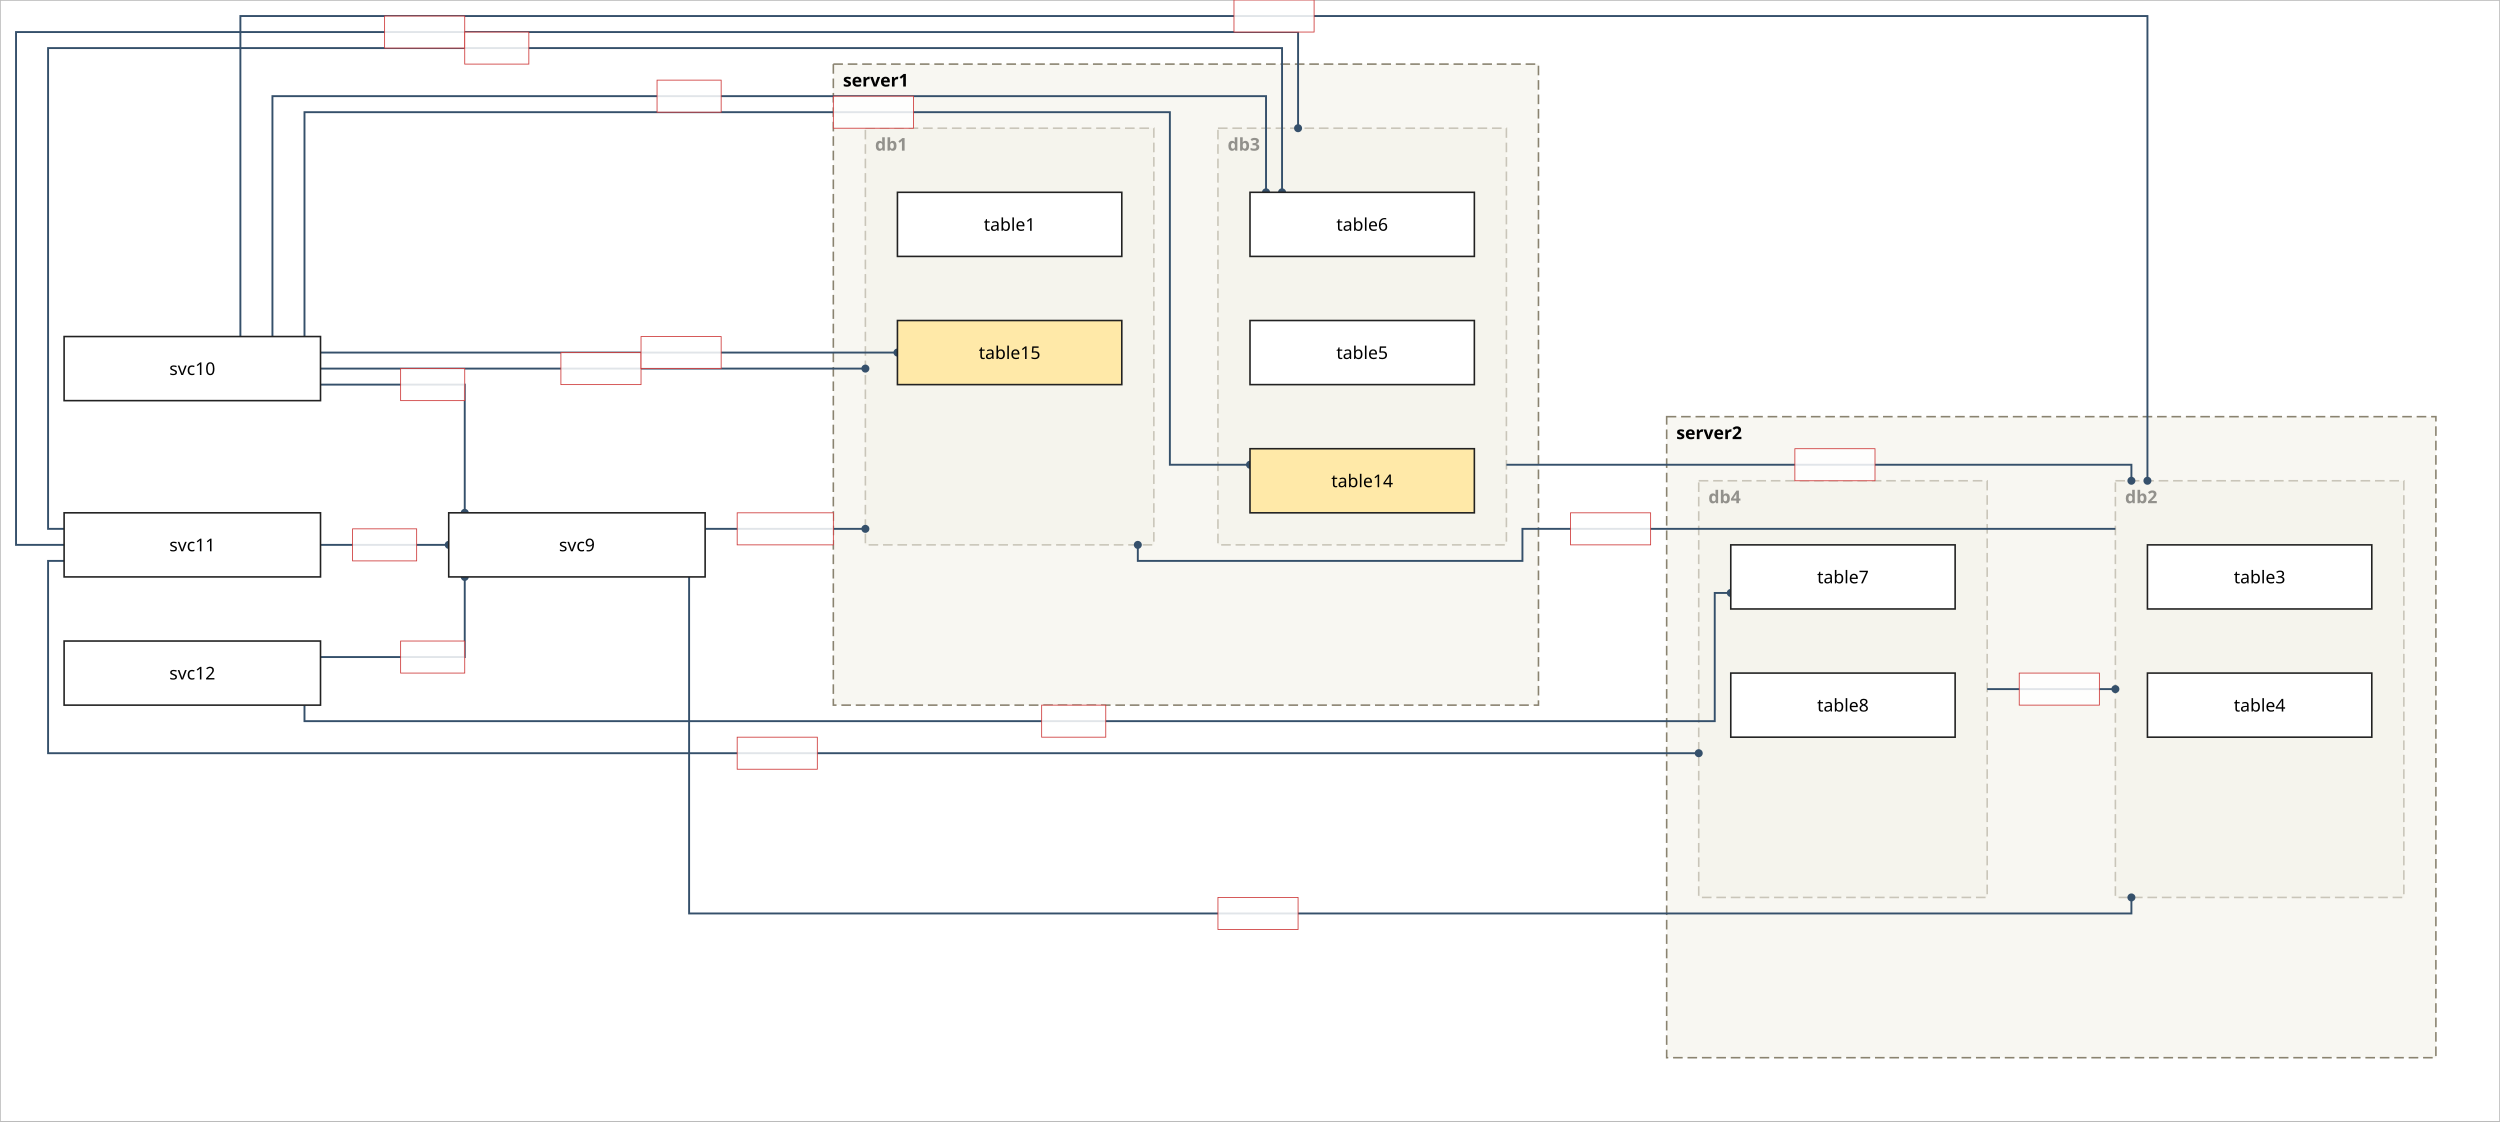
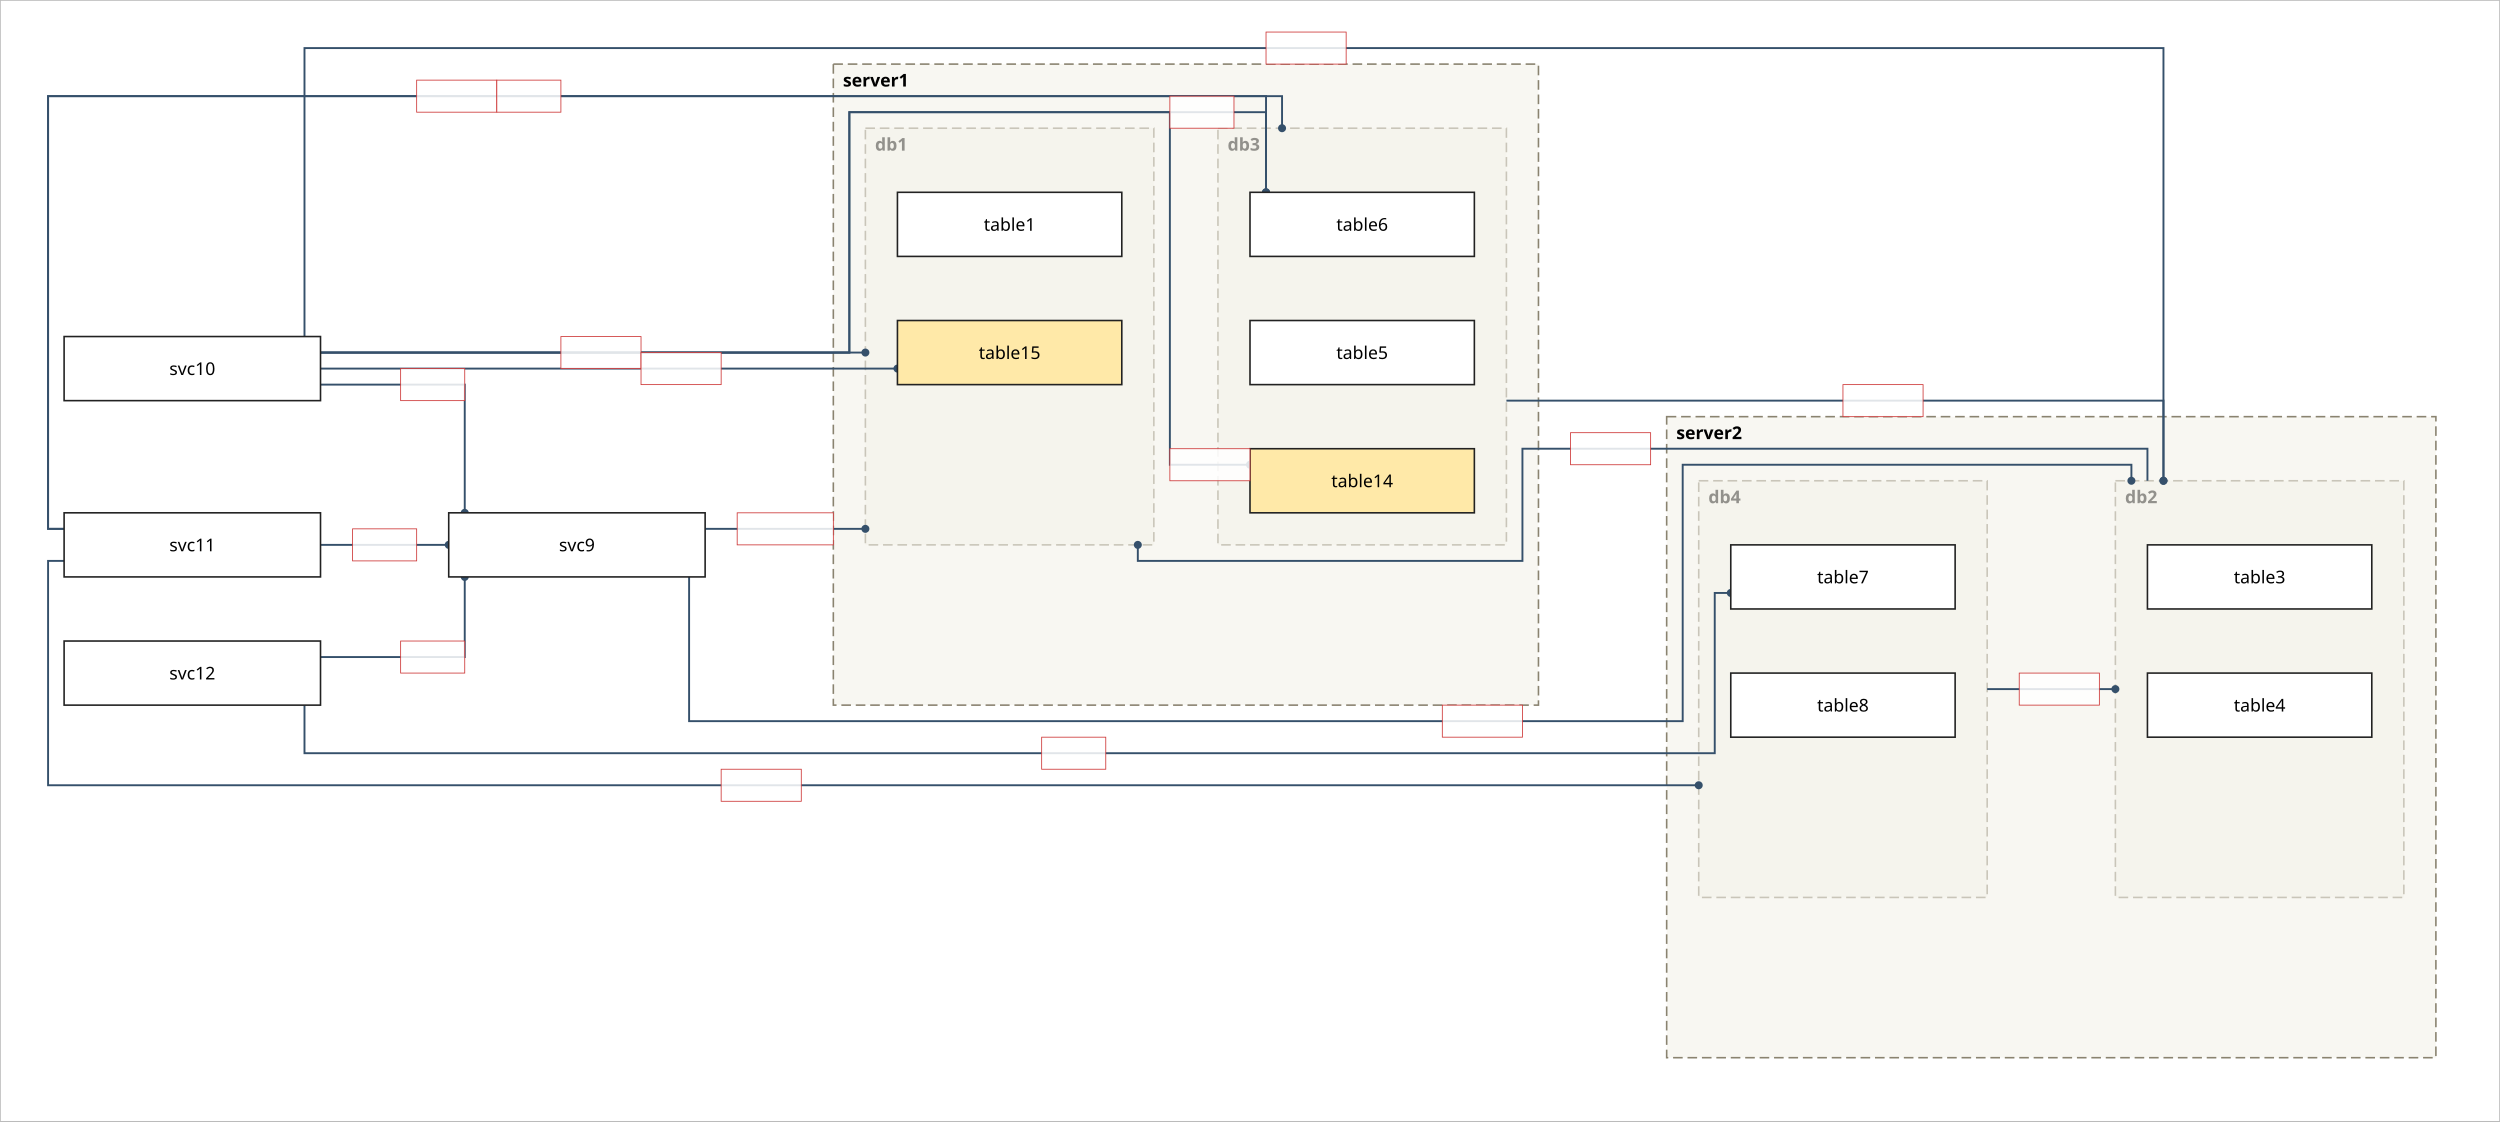
<svg xmlns="http://www.w3.org/2000/svg" width="1560" height="700" viewBox="0 0 1560 700" font-family="sans-serif" font-size="11">
  <rect width="100%" height="100%" fill="#fff" stroke="#bbb" />
  <rect x="540" y="80" width="180" height="260" fill="#f3f1ea" fill-opacity="0.6" stroke="#8a8370" stroke-dasharray="6 3" />
  <text x="546" y="94" font-weight="bold">db1</text>
  <rect x="1320" y="300" width="180" height="260" fill="#f3f1ea" fill-opacity="0.6" stroke="#8a8370" stroke-dasharray="6 3" />
  <text x="1326" y="314" font-weight="bold">db2</text>
  <rect x="760" y="80" width="180" height="260" fill="#f3f1ea" fill-opacity="0.6" stroke="#8a8370" stroke-dasharray="6 3" />
  <text x="766" y="94" font-weight="bold">db3</text>
  <rect x="1060" y="300" width="180" height="260" fill="#f3f1ea" fill-opacity="0.6" stroke="#8a8370" stroke-dasharray="6 3" />
  <text x="1066" y="314" font-weight="bold">db4</text>
  <rect x="520" y="40" width="440" height="400" fill="#f3f1ea" fill-opacity="0.6" stroke="#8a8370" stroke-dasharray="6 3" />
  <text x="526" y="54" font-weight="bold">server1</text>
  <rect x="1040" y="260" width="480" height="400" fill="#f3f1ea" fill-opacity="0.6" stroke="#8a8370" stroke-dasharray="6 3" />
  <text x="1046" y="274" font-weight="bold">server2</text>
-   <polyline points="1320,330 950,330 950,350 710,350 710,340" fill="none" stroke="#35506b" stroke-width="1.2" />
+   <polyline points="1340,300 1340,280 950,280 950,350 710,350 710,340" fill="none" stroke="#35506b" stroke-width="1.2" />
  <circle cx="710" cy="340" r="2.5" fill="#35506b" />
-   <polyline points="940,290 1330,290 1330,300" fill="none" stroke="#35506b" stroke-width="1.2" />
-   <circle cx="1330" cy="300" r="2.5" fill="#35506b" />
+   <polyline points="940,250 1350,250 1350,300" fill="none" stroke="#35506b" stroke-width="1.2" />
+   <circle cx="1350" cy="300" r="2.5" fill="#35506b" />
  <polyline points="1240,430 1320,430" fill="none" stroke="#35506b" stroke-width="1.2" />
  <circle cx="1320" cy="430" r="2.5" fill="#35506b" />
-   <polyline points="200,230 540,230" fill="none" stroke="#35506b" stroke-width="1.2" />
-   <circle cx="540" cy="230" r="2.5" fill="#35506b" />
-   <polyline points="200,220 560,220" fill="none" stroke="#35506b" stroke-width="1.2" />
-   <circle cx="560" cy="220" r="2.5" fill="#35506b" />
-   <polyline points="150,210 150,10 1340,10 1340,300" fill="none" stroke="#35506b" stroke-width="1.2" />
-   <circle cx="1340" cy="300" r="2.5" fill="#35506b" />
-   <polyline points="190,210 190,70 730,70 730,290 780,290" fill="none" stroke="#35506b" stroke-width="1.2" />
+   <polyline points="200,220 540,220" fill="none" stroke="#35506b" stroke-width="1.2" />
+   <circle cx="540" cy="220" r="2.5" fill="#35506b" />
+   <polyline points="200,230 560,230" fill="none" stroke="#35506b" stroke-width="1.2" />
+   <circle cx="560" cy="230" r="2.5" fill="#35506b" />
+   <polyline points="190,210 190,30 1350,30 1350,300" fill="none" stroke="#35506b" stroke-width="1.2" />
+   <circle cx="1350" cy="300" r="2.5" fill="#35506b" />
+   <polyline points="200,220 530,220 530,70 730,70 730,290 780,290" fill="none" stroke="#35506b" stroke-width="1.2" />
  <circle cx="780" cy="290" r="2.5" fill="#35506b" />
-   <polyline points="170,210 170,60 790,60 790,120" fill="none" stroke="#35506b" stroke-width="1.2" />
+   <polyline points="200,220 530,220 530,70 790,70 790,120" fill="none" stroke="#35506b" stroke-width="1.2" />
  <circle cx="790" cy="120" r="2.5" fill="#35506b" />
  <polyline points="200,240 290,240 290,320" fill="none" stroke="#35506b" stroke-width="1.2" />
  <circle cx="290" cy="320" r="2.5" fill="#35506b" />
-   <polyline points="40,340 10,340 10,20 810,20 810,80" fill="none" stroke="#35506b" stroke-width="1.2" />
-   <circle cx="810" cy="80" r="2.5" fill="#35506b" />
-   <polyline points="40,330 30,330 30,30 800,30 800,120" fill="none" stroke="#35506b" stroke-width="1.2" />
-   <circle cx="800" cy="120" r="2.5" fill="#35506b" />
-   <polyline points="40,350 30,350 30,470 1060,470" fill="none" stroke="#35506b" stroke-width="1.2" />
-   <circle cx="1060" cy="470" r="2.5" fill="#35506b" />
+   <polyline points="40,330 30,330 30,60 800,60 800,80" fill="none" stroke="#35506b" stroke-width="1.2" />
+   <circle cx="800" cy="80" r="2.5" fill="#35506b" />
+   <polyline points="40,330 30,330 30,60 790,60 790,120" fill="none" stroke="#35506b" stroke-width="1.2" />
+   <circle cx="790" cy="120" r="2.5" fill="#35506b" />
+   <polyline points="40,350 30,350 30,490 1060,490" fill="none" stroke="#35506b" stroke-width="1.2" />
+   <circle cx="1060" cy="490" r="2.5" fill="#35506b" />
  <polyline points="200,340 280,340" fill="none" stroke="#35506b" stroke-width="1.2" />
  <circle cx="280" cy="340" r="2.5" fill="#35506b" />
-   <polyline points="190,440 190,450 1070,450 1070,370 1080,370" fill="none" stroke="#35506b" stroke-width="1.2" />
+   <polyline points="190,440 190,470 1070,470 1070,370 1080,370" fill="none" stroke="#35506b" stroke-width="1.2" />
  <circle cx="1080" cy="370" r="2.5" fill="#35506b" />
  <polyline points="200,410 290,410 290,360" fill="none" stroke="#35506b" stroke-width="1.2" />
  <circle cx="290" cy="360" r="2.5" fill="#35506b" />
  <polyline points="440,330 540,330" fill="none" stroke="#35506b" stroke-width="1.2" />
  <circle cx="540" cy="330" r="2.5" fill="#35506b" />
-   <polyline points="430,360 430,570 1330,570 1330,560" fill="none" stroke="#35506b" stroke-width="1.2" />
-   <circle cx="1330" cy="560" r="2.5" fill="#35506b" />
+   <polyline points="430,360 430,450 1050,450 1050,290 1330,290 1330,300" fill="none" stroke="#35506b" stroke-width="1.2" />
+   <circle cx="1330" cy="300" r="2.5" fill="#35506b" />
  <rect x="560" y="120" width="140" height="40" fill="#fff" stroke="#222" />
  <text x="630" y="144" text-anchor="middle">table1</text>
  <rect x="560" y="200" width="140" height="40" fill="#ffe9a8" stroke="#222" />
  <text x="630" y="224" text-anchor="middle">table15</text>
  <rect x="1340" y="340" width="140" height="40" fill="#fff" stroke="#222" />
  <text x="1410" y="364" text-anchor="middle">table3</text>
  <rect x="1340" y="420" width="140" height="40" fill="#fff" stroke="#222" />
  <text x="1410" y="444" text-anchor="middle">table4</text>
  <rect x="780" y="280" width="140" height="40" fill="#ffe9a8" stroke="#222" />
  <text x="850" y="304" text-anchor="middle">table14</text>
  <rect x="780" y="200" width="140" height="40" fill="#fff" stroke="#222" />
  <text x="850" y="224" text-anchor="middle">table5</text>
  <rect x="780" y="120" width="140" height="40" fill="#fff" stroke="#222" />
  <text x="850" y="144" text-anchor="middle">table6</text>
  <rect x="1080" y="340" width="140" height="40" fill="#fff" stroke="#222" />
  <text x="1150" y="364" text-anchor="middle">table7</text>
  <rect x="1080" y="420" width="140" height="40" fill="#fff" stroke="#222" />
  <text x="1150" y="444" text-anchor="middle">table8</text>
  <rect x="40" y="210" width="160" height="40" fill="#fff" stroke="#222" />
  <text x="120" y="234" text-anchor="middle">svc10</text>
  <rect x="40" y="320" width="160" height="40" fill="#fff" stroke="#222" />
  <text x="120" y="344" text-anchor="middle">svc11</text>
  <rect x="40" y="400" width="160" height="40" fill="#fff" stroke="#222" />
  <text x="120" y="424" text-anchor="middle">svc12</text>
  <rect x="280" y="320" width="160" height="40" fill="#fff" stroke="#222" />
  <text x="360" y="344" text-anchor="middle">svc9</text>
-   <rect x="980" y="320" width="50" height="20" fill="#fff" fill-opacity="0.85" stroke="#c33" stroke-width="0.5" />
-   <rect x="1120" y="280" width="50" height="20" fill="#fff" fill-opacity="0.85" stroke="#c33" stroke-width="0.5" />
+   <rect x="980" y="270" width="50" height="20" fill="#fff" fill-opacity="0.85" stroke="#c33" stroke-width="0.5" />
+   <rect x="1150" y="240" width="50" height="20" fill="#fff" fill-opacity="0.85" stroke="#c33" stroke-width="0.5" />
  <rect x="1260" y="420" width="50" height="20" fill="#fff" fill-opacity="0.85" stroke="#c33" stroke-width="0.5" />
-   <rect x="350" y="220" width="50" height="20" fill="#fff" fill-opacity="0.85" stroke="#c33" stroke-width="0.5" />
-   <rect x="400" y="210" width="50" height="20" fill="#fff" fill-opacity="0.85" stroke="#c33" stroke-width="0.5" />
-   <rect x="770" y="0" width="50" height="20" fill="#fff" fill-opacity="0.85" stroke="#c33" stroke-width="0.5" />
-   <rect x="520" y="60" width="50" height="20" fill="#fff" fill-opacity="0.85" stroke="#c33" stroke-width="0.5" />
-   <rect x="410" y="50" width="40" height="20" fill="#fff" fill-opacity="0.85" stroke="#c33" stroke-width="0.5" />
+   <rect x="350" y="210" width="50" height="20" fill="#fff" fill-opacity="0.85" stroke="#c33" stroke-width="0.5" />
+   <rect x="400" y="220" width="50" height="20" fill="#fff" fill-opacity="0.85" stroke="#c33" stroke-width="0.5" />
+   <rect x="790" y="20" width="50" height="20" fill="#fff" fill-opacity="0.85" stroke="#c33" stroke-width="0.5" />
+   <rect x="730" y="280" width="50" height="20" fill="#fff" fill-opacity="0.85" stroke="#c33" stroke-width="0.5" />
+   <rect x="730" y="60" width="40" height="20" fill="#fff" fill-opacity="0.85" stroke="#c33" stroke-width="0.5" />
  <rect x="250" y="230" width="40" height="20" fill="#fff" fill-opacity="0.85" stroke="#c33" stroke-width="0.5" />
-   <rect x="240" y="10" width="50" height="20" fill="#fff" fill-opacity="0.85" stroke="#c33" stroke-width="0.5" />
-   <rect x="290" y="20" width="40" height="20" fill="#fff" fill-opacity="0.85" stroke="#c33" stroke-width="0.5" />
-   <rect x="460" y="460" width="50" height="20" fill="#fff" fill-opacity="0.85" stroke="#c33" stroke-width="0.5" />
+   <rect x="260" y="50" width="50" height="20" fill="#fff" fill-opacity="0.85" stroke="#c33" stroke-width="0.5" />
+   <rect x="310" y="50" width="40" height="20" fill="#fff" fill-opacity="0.85" stroke="#c33" stroke-width="0.5" />
+   <rect x="450" y="480" width="50" height="20" fill="#fff" fill-opacity="0.85" stroke="#c33" stroke-width="0.5" />
  <rect x="220" y="330" width="40" height="20" fill="#fff" fill-opacity="0.85" stroke="#c33" stroke-width="0.5" />
-   <rect x="650" y="440" width="40" height="20" fill="#fff" fill-opacity="0.85" stroke="#c33" stroke-width="0.5" />
+   <rect x="650" y="460" width="40" height="20" fill="#fff" fill-opacity="0.85" stroke="#c33" stroke-width="0.5" />
  <rect x="250" y="400" width="40" height="20" fill="#fff" fill-opacity="0.85" stroke="#c33" stroke-width="0.5" />
  <rect x="460" y="320" width="60" height="20" fill="#fff" fill-opacity="0.85" stroke="#c33" stroke-width="0.5" />
-   <rect x="760" y="560" width="50" height="20" fill="#fff" fill-opacity="0.85" stroke="#c33" stroke-width="0.5" />
+   <rect x="900" y="440" width="50" height="20" fill="#fff" fill-opacity="0.85" stroke="#c33" stroke-width="0.5" />
</svg>
